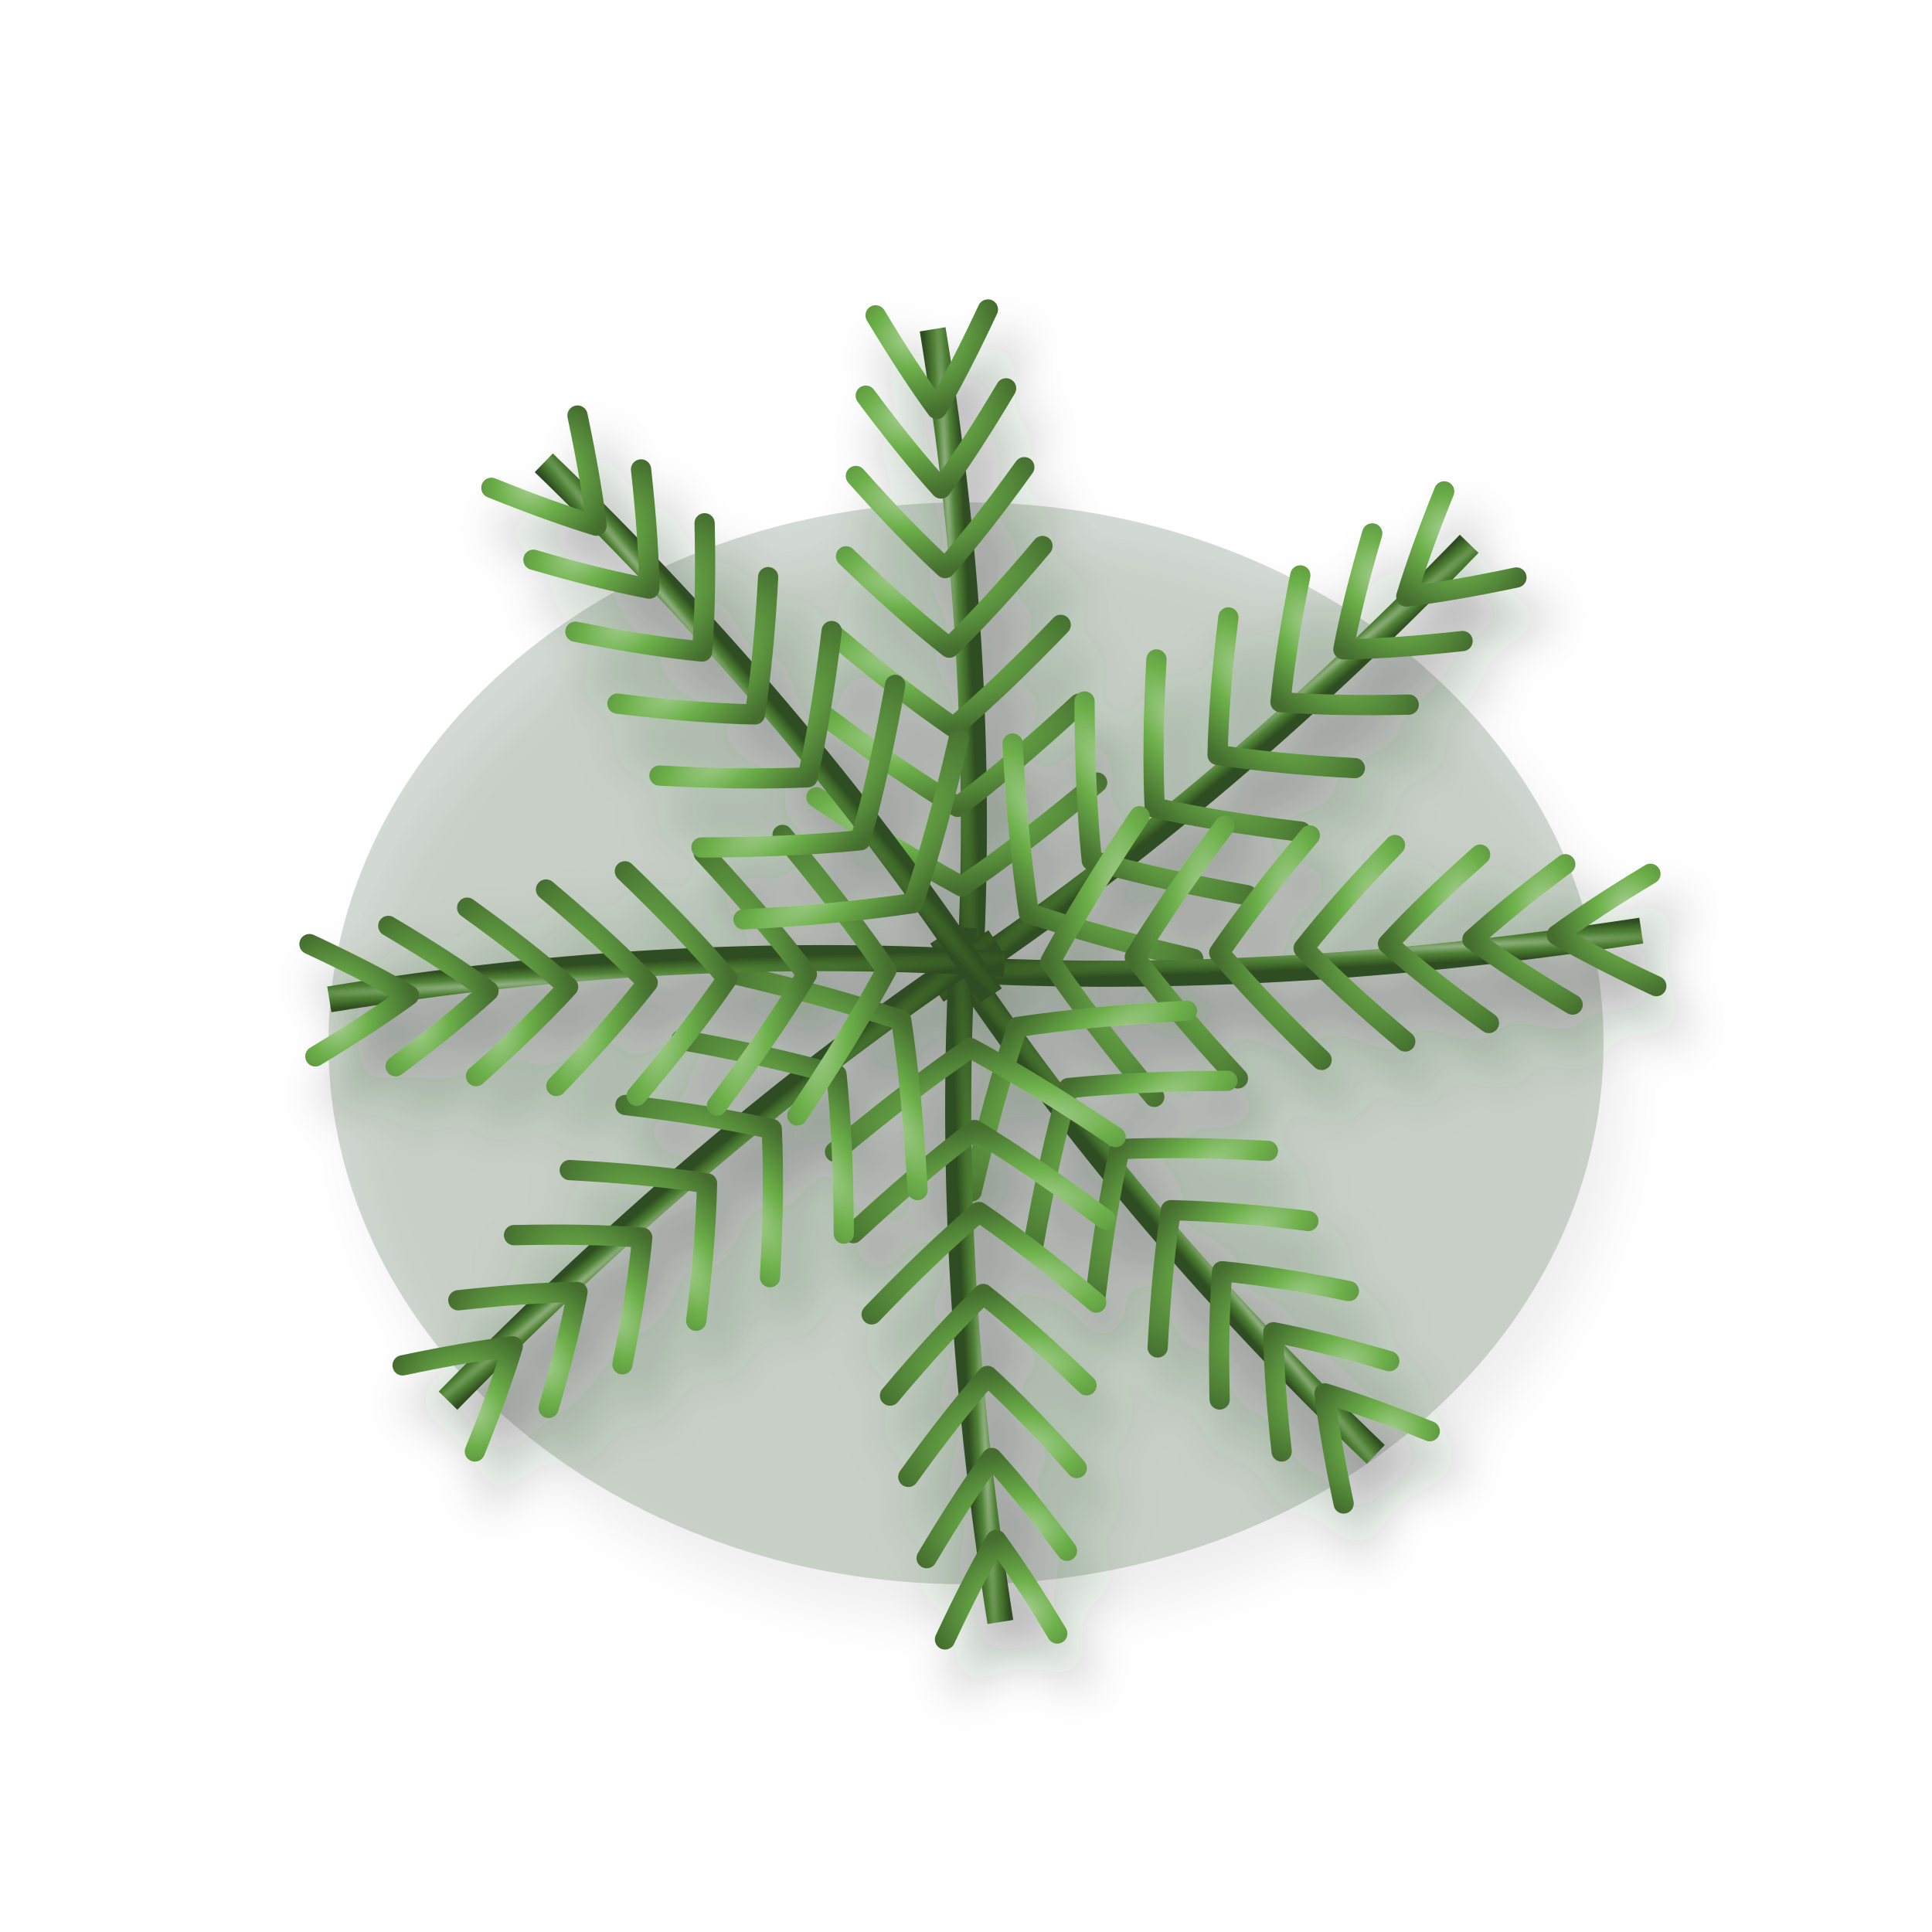
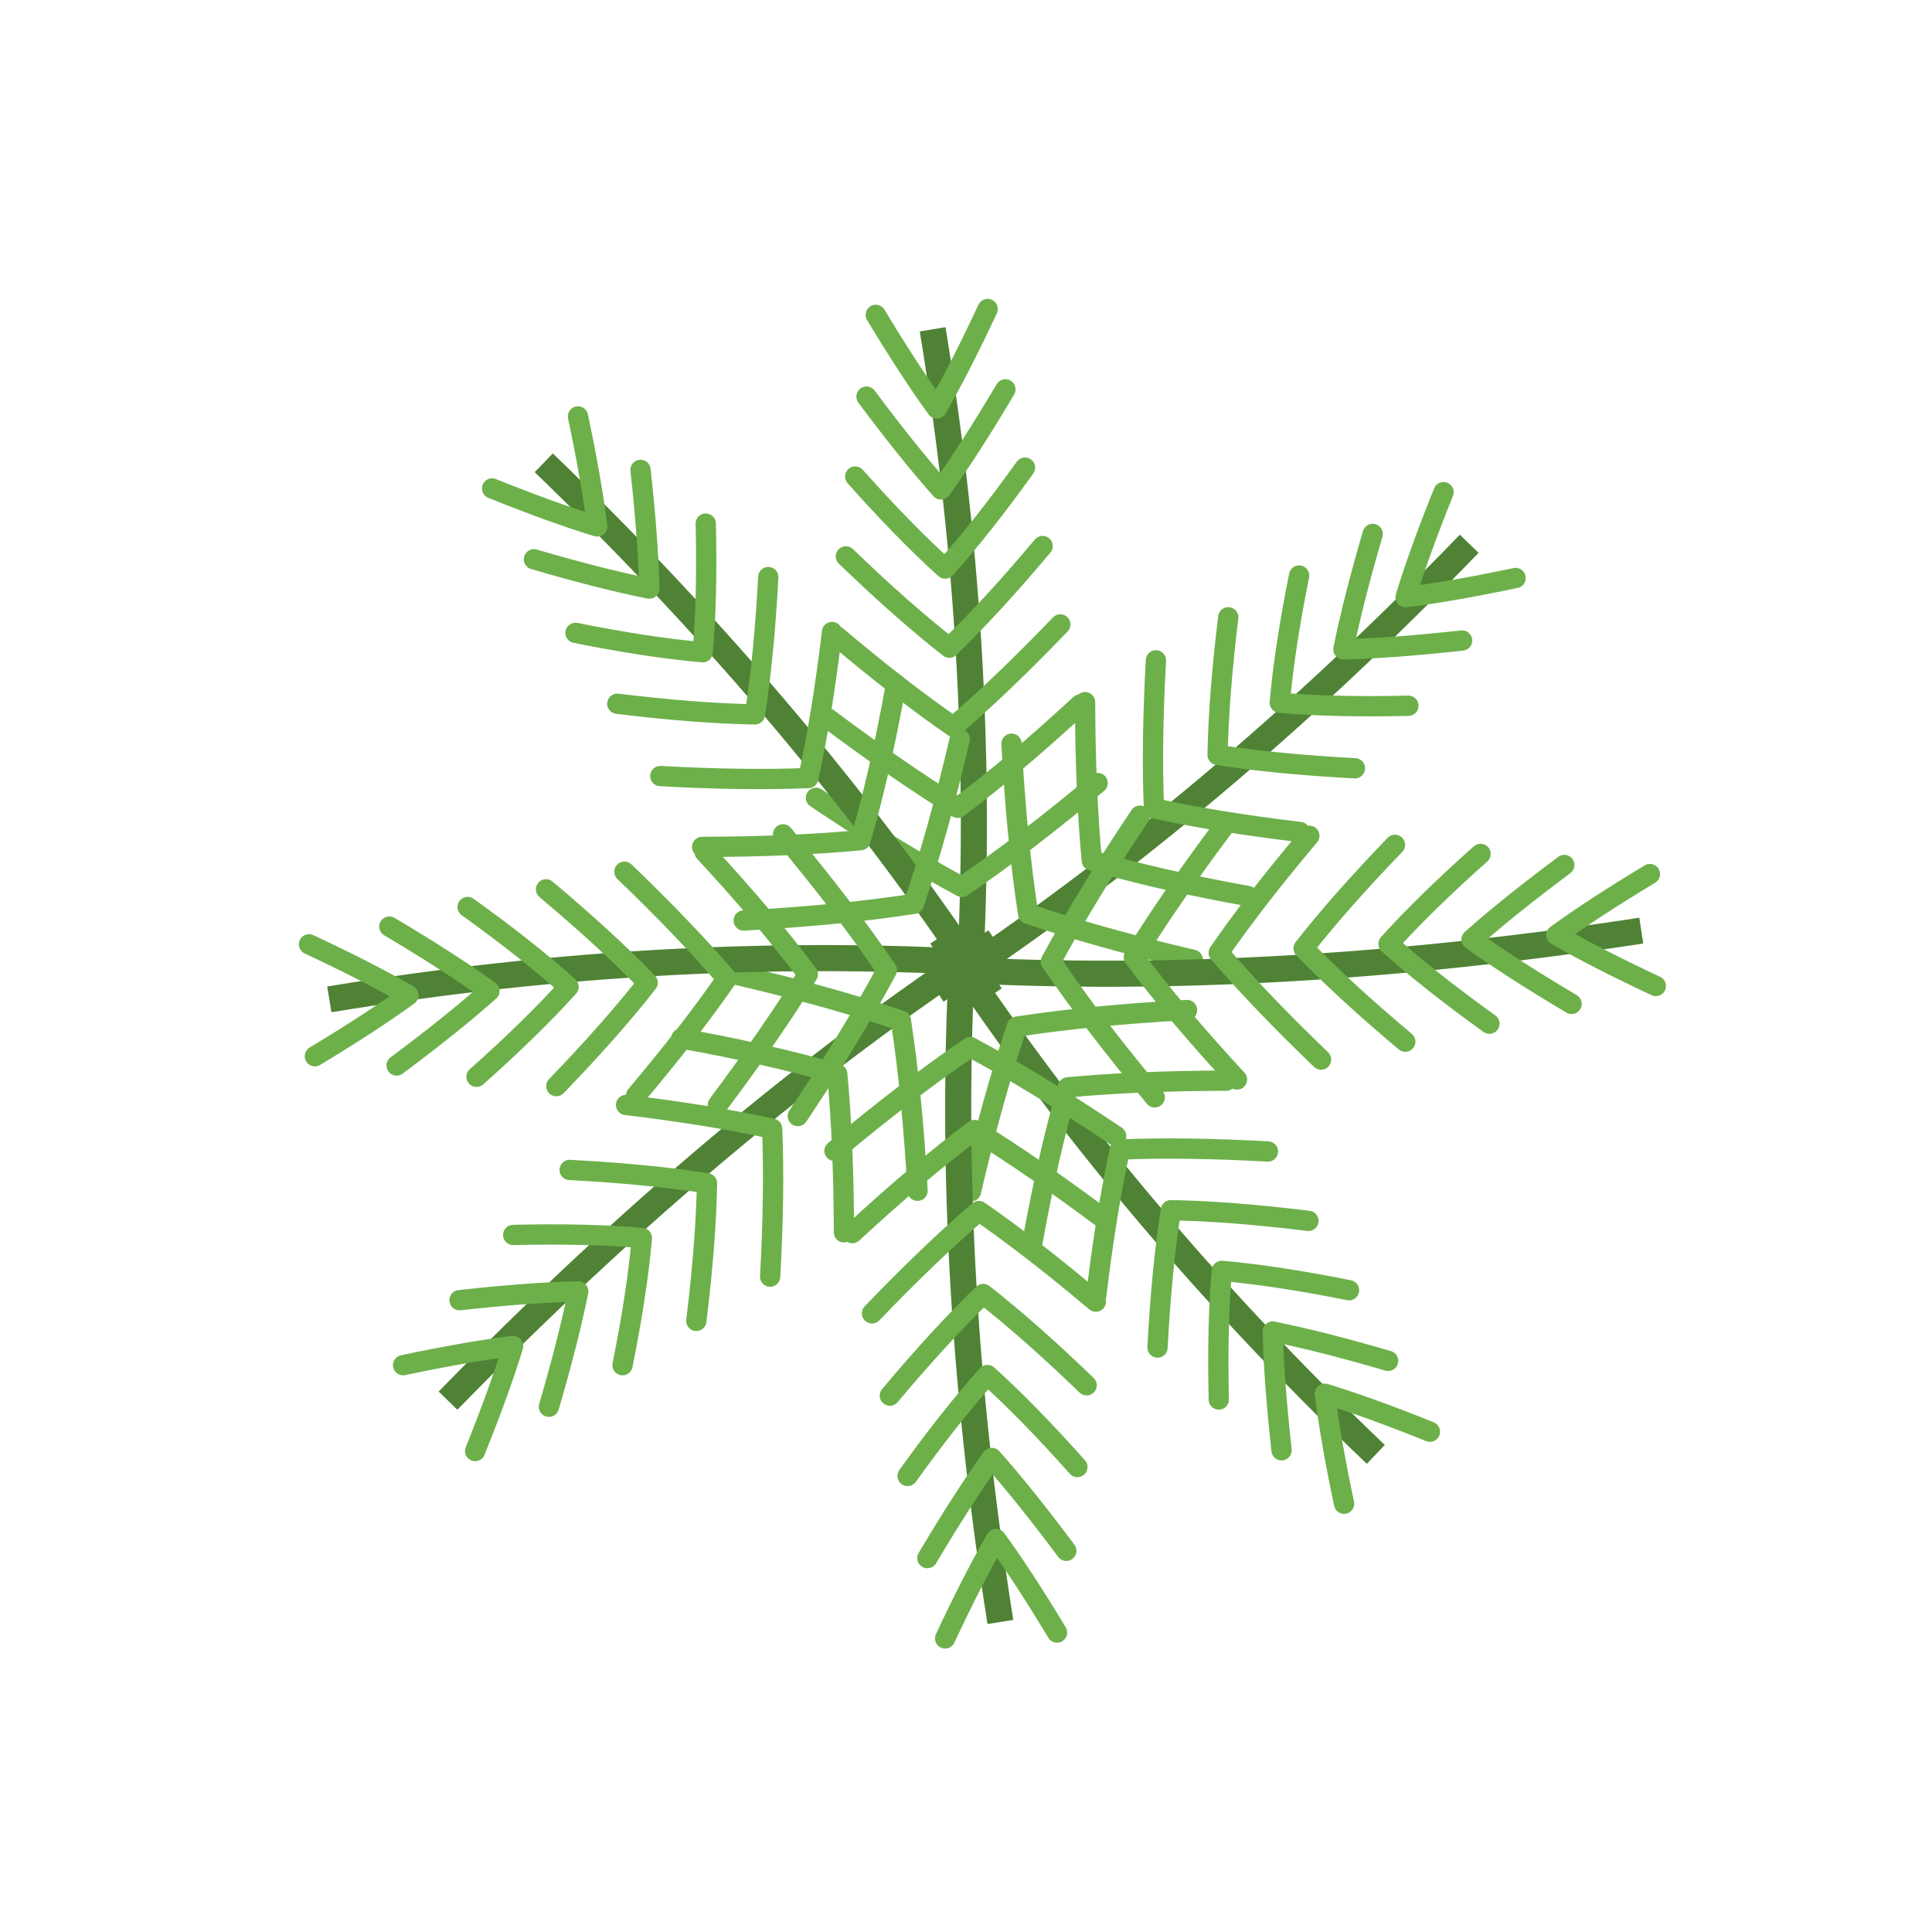
<svg xmlns="http://www.w3.org/2000/svg" viewBox="-50 -50 100 100" width="100" height="100" role="img" aria-label="Finocchio">
-   <defs>
-     <radialGradient id="leafA" cx="30%" cy="24%" r="82%">
-       <stop stop-color="#aad196" />
-       <stop offset=".4" stop-color="#6db04a" />
-       <stop offset="1" stop-color="#446d2e" />
-     </radialGradient>
-     <radialGradient id="leafB" cx="30%" cy="24%" r="82%">
-       <stop stop-color="#92b282" />
-       <stop offset=".42" stop-color="#4f8235" />
-       <stop offset="1" stop-color="#2f4e20" />
-     </radialGradient>
-     <radialGradient id="leafYoung">
-       <stop stop-color="#c5dfb7" />
-       <stop offset="1" stop-color="#6db04a" />
-     </radialGradient>
-     <radialGradient id="fruitRed" cx="30%" cy="24%">
-       <stop stop-color="#ff9b83" />
-       <stop offset=".35" stop-color="#dfe6c0" />
-       <stop offset="1" stop-color="#6d2026" />
-     </radialGradient>
-     <radialGradient id="fruitGreen" cx="30%" cy="24%">
-       <stop stop-color="#b6dc79" />
-       <stop offset=".4" stop-color="#5e9849" />
-       <stop offset="1" stop-color="#264a30" />
-     </radialGradient>
-     <radialGradient id="fruitOrange">
-       <stop stop-color="#ffd376" />
-       <stop offset=".42" stop-color="#e78934" />
-       <stop offset="1" stop-color="#7a321f" />
-     </radialGradient>
-     <radialGradient id="fruitPurple">
-       <stop stop-color="#c498ca" />
-       <stop offset=".42" stop-color="#70467e" />
-       <stop offset="1" stop-color="#2a193d" />
-     </radialGradient>
-     <radialGradient id="headGreen">
-       <stop stop-color="#a3c77c" />
-       <stop offset="1" stop-color="#456d43" />
-     </radialGradient>
-     <radialGradient id="headCream">
-       <stop stop-color="#fffcec" />
-       <stop offset="1" stop-color="#b8aa7b" />
-     </radialGradient>
-     <filter id="depth" x="-24%" y="-24%" width="160%" height="170%">
-       <feDropShadow dx="1" dy="2" stdDeviation="1.25" flood-color="#132315" flood-opacity=".38" />
-     </filter>
-   </defs>
-   <g filter="url(#depth)" style="isolation:isolate">
-     <ellipse cy="4" rx="33" ry="28" fill="#122415" opacity=".17" />
+   <g>
    <g transform="rotate(-3)">
-       <path d="M0 2 Q2 -15 0 -33" stroke="url(#leafB)" stroke-width="1.35" fill="none" />
-       <path d="M0 -4.125 q3.273 -2 7.273 -5 M0 -4.125 q-3.273 -2 -7.273 -5" fill="none" stroke="url(#leafA)" stroke-width="1.05" stroke-linecap="round" />
-       <path d="M0 -8.25 q2.945 -2 6.545 -5 M0 -8.25 q-2.945 -2 -6.545 -5" fill="none" stroke="url(#leafA)" stroke-width="1.05" stroke-linecap="round" />
-       <path d="M0 -12.375 q2.618 -2 5.818 -5 M0 -12.375 q-2.618 -2 -5.818 -5" fill="none" stroke="url(#leafA)" stroke-width="1.05" stroke-linecap="round" />
-       <path d="M0 -16.5 q2.291 -2 5.091 -5 M0 -16.5 q-2.291 -2 -5.091 -5" fill="none" stroke="url(#leafA)" stroke-width="1.05" stroke-linecap="round" />
-       <path d="M0 -20.625 q1.964 -2 4.364 -5 M0 -20.625 q-1.964 -2 -4.364 -5" fill="none" stroke="url(#leafA)" stroke-width="1.05" stroke-linecap="round" />
-       <path d="M0 -24.75 q1.636 -2 3.636 -5 M0 -24.75 q-1.636 -2 -3.636 -5" fill="none" stroke="url(#leafA)" stroke-width="1.05" stroke-linecap="round" />
-       <path d="M0 -28.875 q1.309 -2 2.909 -5 M0 -28.875 q-1.309 -2 -2.909 -5" fill="none" stroke="url(#leafA)" stroke-width="1.05" stroke-linecap="round" />
+       <path d="M0 2 Q2 -15 0 -33" stroke="#4f8235" stroke-width="1.35" fill="none" />
+       <path d="M0 -4.1 q3.3 -2 7.3 -5 M0 -4.1 q-3.3 -2 -7.3 -5" fill="none" stroke="#6db04a" stroke-width="1.05" stroke-linecap="round" />
+       <path d="M0 -8.2 q3 -2 6.6 -5 M0 -8.2 q-2.9 -2 -6.5 -5" fill="none" stroke="#6db04a" stroke-width="1.05" stroke-linecap="round" />
+       <path d="M0 -12.4 q2.6 -2 5.8 -5 M0 -12.4 q-2.6 -2 -5.8 -5" fill="none" stroke="#6db04a" stroke-width="1.05" stroke-linecap="round" />
+       <path d="M0 -16.5 q2.3 -2 5.1 -5 M0 -16.5 q-2.3 -2 -5.1 -5" fill="none" stroke="#6db04a" stroke-width="1.05" stroke-linecap="round" />
+       <path d="M0 -20.6 q2 -2 4.4 -5 M0 -20.6 q-2 -2 -4.4 -5" fill="none" stroke="#6db04a" stroke-width="1.05" stroke-linecap="round" />
+       <path d="M0 -24.7 q1.6 -2 3.6 -5 M0 -24.7 q-1.6 -2 -3.6 -5" fill="none" stroke="#6db04a" stroke-width="1.05" stroke-linecap="round" />
+       <path d="M0 -28.9 q1.3 -2 2.9 -5 M0 -28.9 q-1.3 -2 -2.9 -5" fill="none" stroke="#6db04a" stroke-width="1.05" stroke-linecap="round" />
    </g>
    <g transform="rotate(50)">
-       <path d="M0 2 Q2 -15 0 -34" stroke="url(#leafB)" stroke-width="1.35" fill="none" />
-       <path d="M0 -4.25 q3.273 -2 7.273 -5 M0 -4.25 q-3.273 -2 -7.273 -5" fill="none" stroke="url(#leafA)" stroke-width="1.05" stroke-linecap="round" />
-       <path d="M0 -8.5 q2.945 -2 6.545 -5 M0 -8.5 q-2.945 -2 -6.545 -5" fill="none" stroke="url(#leafA)" stroke-width="1.05" stroke-linecap="round" />
-       <path d="M0 -12.75 q2.618 -2 5.818 -5 M0 -12.75 q-2.618 -2 -5.818 -5" fill="none" stroke="url(#leafA)" stroke-width="1.05" stroke-linecap="round" />
-       <path d="M0 -17 q2.291 -2 5.091 -5 M0 -17 q-2.291 -2 -5.091 -5" fill="none" stroke="url(#leafA)" stroke-width="1.05" stroke-linecap="round" />
-       <path d="M0 -21.25 q1.964 -2 4.364 -5 M0 -21.25 q-1.964 -2 -4.364 -5" fill="none" stroke="url(#leafA)" stroke-width="1.05" stroke-linecap="round" />
-       <path d="M0 -25.5 q1.636 -2 3.636 -5 M0 -25.5 q-1.636 -2 -3.636 -5" fill="none" stroke="url(#leafA)" stroke-width="1.05" stroke-linecap="round" />
-       <path d="M0 -29.75 q1.309 -2 2.909 -5 M0 -29.75 q-1.309 -2 -2.909 -5" fill="none" stroke="url(#leafA)" stroke-width="1.05" stroke-linecap="round" />
+       <path d="M0 2 Q2 -15 0 -34" stroke="#4f8235" stroke-width="1.35" fill="none" />
+       <path d="M0 -4.2 q3.3 -2 7.3 -5 M0 -4.2 q-3.3 -2 -7.3 -5" fill="none" stroke="#6db04a" stroke-width="1.05" stroke-linecap="round" />
+       <path d="M0 -8.5 q3 -2 6.6 -5 M0 -8.5 q-2.9 -2 -6.5 -5" fill="none" stroke="#6db04a" stroke-width="1.05" stroke-linecap="round" />
+       <path d="M0 -12.7 q2.6 -2 5.8 -5 M0 -12.7 q-2.6 -2 -5.8 -5" fill="none" stroke="#6db04a" stroke-width="1.05" stroke-linecap="round" />
+       <path d="M0 -17 q2.3 -2 5.1 -5 M0 -17 q-2.3 -2 -5.1 -5" fill="none" stroke="#6db04a" stroke-width="1.05" stroke-linecap="round" />
+       <path d="M0 -21.2 q2 -2 4.4 -5 M0 -21.2 q-2 -2 -4.4 -5" fill="none" stroke="#6db04a" stroke-width="1.05" stroke-linecap="round" />
+       <path d="M0 -25.5 q1.6 -2 3.6 -5 M0 -25.5 q-1.6 -2 -3.6 -5" fill="none" stroke="#6db04a" stroke-width="1.05" stroke-linecap="round" />
+       <path d="M0 -29.7 q1.3 -2 2.9 -5 M0 -29.7 q-1.3 -2 -2.9 -5" fill="none" stroke="#6db04a" stroke-width="1.05" stroke-linecap="round" />
    </g>
    <g transform="rotate(87)">
-       <path d="M0 2 Q2 -15 0 -35" stroke="url(#leafB)" stroke-width="1.35" fill="none" />
-       <path d="M0 -4.375 q3.273 -2 7.273 -5 M0 -4.375 q-3.273 -2 -7.273 -5" fill="none" stroke="url(#leafA)" stroke-width="1.05" stroke-linecap="round" />
-       <path d="M0 -8.75 q2.945 -2 6.545 -5 M0 -8.75 q-2.945 -2 -6.545 -5" fill="none" stroke="url(#leafA)" stroke-width="1.05" stroke-linecap="round" />
-       <path d="M0 -13.125 q2.618 -2 5.818 -5 M0 -13.125 q-2.618 -2 -5.818 -5" fill="none" stroke="url(#leafA)" stroke-width="1.05" stroke-linecap="round" />
-       <path d="M0 -17.5 q2.291 -2 5.091 -5 M0 -17.5 q-2.291 -2 -5.091 -5" fill="none" stroke="url(#leafA)" stroke-width="1.05" stroke-linecap="round" />
-       <path d="M0 -21.875 q1.964 -2 4.364 -5 M0 -21.875 q-1.964 -2 -4.364 -5" fill="none" stroke="url(#leafA)" stroke-width="1.05" stroke-linecap="round" />
-       <path d="M0 -26.25 q1.636 -2 3.636 -5 M0 -26.25 q-1.636 -2 -3.636 -5" fill="none" stroke="url(#leafA)" stroke-width="1.05" stroke-linecap="round" />
-       <path d="M0 -30.625 q1.309 -2 2.909 -5 M0 -30.625 q-1.309 -2 -2.909 -5" fill="none" stroke="url(#leafA)" stroke-width="1.05" stroke-linecap="round" />
+       <path d="M0 2 Q2 -15 0 -35" stroke="#4f8235" stroke-width="1.35" fill="none" />
+       <path d="M0 -4.4 q3.3 -2 7.3 -5 M0 -4.4 q-3.3 -2 -7.3 -5" fill="none" stroke="#6db04a" stroke-width="1.05" stroke-linecap="round" />
+       <path d="M0 -8.7 q3 -2 6.6 -5 M0 -8.7 q-2.9 -2 -6.5 -5" fill="none" stroke="#6db04a" stroke-width="1.05" stroke-linecap="round" />
+       <path d="M0 -13.1 q2.6 -2 5.8 -5 M0 -13.1 q-2.6 -2 -5.8 -5" fill="none" stroke="#6db04a" stroke-width="1.05" stroke-linecap="round" />
+       <path d="M0 -17.5 q2.3 -2 5.1 -5 M0 -17.5 q-2.3 -2 -5.1 -5" fill="none" stroke="#6db04a" stroke-width="1.05" stroke-linecap="round" />
+       <path d="M0 -21.9 q2 -2 4.4 -5 M0 -21.9 q-2 -2 -4.4 -5" fill="none" stroke="#6db04a" stroke-width="1.05" stroke-linecap="round" />
+       <path d="M0 -26.2 q1.6 -2 3.6 -5 M0 -26.2 q-1.6 -2 -3.6 -5" fill="none" stroke="#6db04a" stroke-width="1.05" stroke-linecap="round" />
+       <path d="M0 -30.6 q1.3 -2 2.9 -5 M0 -30.6 q-1.3 -2 -2.9 -5" fill="none" stroke="#6db04a" stroke-width="1.05" stroke-linecap="round" />
    </g>
    <g transform="rotate(140)">
-       <path d="M0 2 Q2 -15 0 -33" stroke="url(#leafB)" stroke-width="1.35" fill="none" />
-       <path d="M0 -4.125 q3.273 -2 7.273 -5 M0 -4.125 q-3.273 -2 -7.273 -5" fill="none" stroke="url(#leafA)" stroke-width="1.05" stroke-linecap="round" />
-       <path d="M0 -8.25 q2.945 -2 6.545 -5 M0 -8.25 q-2.945 -2 -6.545 -5" fill="none" stroke="url(#leafA)" stroke-width="1.05" stroke-linecap="round" />
-       <path d="M0 -12.375 q2.618 -2 5.818 -5 M0 -12.375 q-2.618 -2 -5.818 -5" fill="none" stroke="url(#leafA)" stroke-width="1.05" stroke-linecap="round" />
-       <path d="M0 -16.5 q2.291 -2 5.091 -5 M0 -16.5 q-2.291 -2 -5.091 -5" fill="none" stroke="url(#leafA)" stroke-width="1.05" stroke-linecap="round" />
-       <path d="M0 -20.625 q1.964 -2 4.364 -5 M0 -20.625 q-1.964 -2 -4.364 -5" fill="none" stroke="url(#leafA)" stroke-width="1.05" stroke-linecap="round" />
-       <path d="M0 -24.75 q1.636 -2 3.636 -5 M0 -24.75 q-1.636 -2 -3.636 -5" fill="none" stroke="url(#leafA)" stroke-width="1.05" stroke-linecap="round" />
-       <path d="M0 -28.875 q1.309 -2 2.909 -5 M0 -28.875 q-1.309 -2 -2.909 -5" fill="none" stroke="url(#leafA)" stroke-width="1.05" stroke-linecap="round" />
+       <path d="M0 2 Q2 -15 0 -33" stroke="#4f8235" stroke-width="1.35" fill="none" />
+       <path d="M0 -4.1 q3.3 -2 7.3 -5 M0 -4.1 q-3.3 -2 -7.3 -5" fill="none" stroke="#6db04a" stroke-width="1.05" stroke-linecap="round" />
+       <path d="M0 -8.2 q3 -2 6.6 -5 M0 -8.2 q-2.9 -2 -6.5 -5" fill="none" stroke="#6db04a" stroke-width="1.05" stroke-linecap="round" />
+       <path d="M0 -12.4 q2.6 -2 5.8 -5 M0 -12.4 q-2.6 -2 -5.8 -5" fill="none" stroke="#6db04a" stroke-width="1.05" stroke-linecap="round" />
+       <path d="M0 -16.5 q2.3 -2 5.1 -5 M0 -16.5 q-2.3 -2 -5.1 -5" fill="none" stroke="#6db04a" stroke-width="1.05" stroke-linecap="round" />
+       <path d="M0 -20.6 q2 -2 4.4 -5 M0 -20.6 q-2 -2 -4.4 -5" fill="none" stroke="#6db04a" stroke-width="1.05" stroke-linecap="round" />
+       <path d="M0 -24.7 q1.6 -2 3.6 -5 M0 -24.7 q-1.6 -2 -3.6 -5" fill="none" stroke="#6db04a" stroke-width="1.05" stroke-linecap="round" />
+       <path d="M0 -28.9 q1.3 -2 2.9 -5 M0 -28.9 q-1.3 -2 -2.9 -5" fill="none" stroke="#6db04a" stroke-width="1.05" stroke-linecap="round" />
    </g>
    <g transform="rotate(177)">
-       <path d="M0 2 Q2 -15 0 -34" stroke="url(#leafB)" stroke-width="1.35" fill="none" />
-       <path d="M0 -4.25 q3.273 -2 7.273 -5 M0 -4.25 q-3.273 -2 -7.273 -5" fill="none" stroke="url(#leafA)" stroke-width="1.05" stroke-linecap="round" />
-       <path d="M0 -8.5 q2.945 -2 6.545 -5 M0 -8.5 q-2.945 -2 -6.545 -5" fill="none" stroke="url(#leafA)" stroke-width="1.05" stroke-linecap="round" />
-       <path d="M0 -12.75 q2.618 -2 5.818 -5 M0 -12.75 q-2.618 -2 -5.818 -5" fill="none" stroke="url(#leafA)" stroke-width="1.05" stroke-linecap="round" />
-       <path d="M0 -17 q2.291 -2 5.091 -5 M0 -17 q-2.291 -2 -5.091 -5" fill="none" stroke="url(#leafA)" stroke-width="1.05" stroke-linecap="round" />
-       <path d="M0 -21.25 q1.964 -2 4.364 -5 M0 -21.25 q-1.964 -2 -4.364 -5" fill="none" stroke="url(#leafA)" stroke-width="1.05" stroke-linecap="round" />
-       <path d="M0 -25.5 q1.636 -2 3.636 -5 M0 -25.5 q-1.636 -2 -3.636 -5" fill="none" stroke="url(#leafA)" stroke-width="1.05" stroke-linecap="round" />
-       <path d="M0 -29.75 q1.309 -2 2.909 -5 M0 -29.75 q-1.309 -2 -2.909 -5" fill="none" stroke="url(#leafA)" stroke-width="1.05" stroke-linecap="round" />
+       <path d="M0 2 Q2 -15 0 -34" stroke="#4f8235" stroke-width="1.35" fill="none" />
+       <path d="M0 -4.2 q3.3 -2 7.3 -5 M0 -4.2 q-3.3 -2 -7.3 -5" fill="none" stroke="#6db04a" stroke-width="1.05" stroke-linecap="round" />
+       <path d="M0 -8.5 q3 -2 6.6 -5 M0 -8.5 q-2.9 -2 -6.5 -5" fill="none" stroke="#6db04a" stroke-width="1.05" stroke-linecap="round" />
+       <path d="M0 -12.7 q2.6 -2 5.8 -5 M0 -12.7 q-2.6 -2 -5.8 -5" fill="none" stroke="#6db04a" stroke-width="1.05" stroke-linecap="round" />
+       <path d="M0 -17 q2.3 -2 5.1 -5 M0 -17 q-2.3 -2 -5.1 -5" fill="none" stroke="#6db04a" stroke-width="1.05" stroke-linecap="round" />
+       <path d="M0 -21.2 q2 -2 4.4 -5 M0 -21.2 q-2 -2 -4.4 -5" fill="none" stroke="#6db04a" stroke-width="1.05" stroke-linecap="round" />
+       <path d="M0 -25.5 q1.6 -2 3.6 -5 M0 -25.5 q-1.6 -2 -3.6 -5" fill="none" stroke="#6db04a" stroke-width="1.05" stroke-linecap="round" />
+       <path d="M0 -29.7 q1.3 -2 2.9 -5 M0 -29.7 q-1.3 -2 -2.9 -5" fill="none" stroke="#6db04a" stroke-width="1.05" stroke-linecap="round" />
    </g>
    <g transform="rotate(230)">
-       <path d="M0 2 Q2 -15 0 -35" stroke="url(#leafB)" stroke-width="1.35" fill="none" />
-       <path d="M0 -4.375 q3.273 -2 7.273 -5 M0 -4.375 q-3.273 -2 -7.273 -5" fill="none" stroke="url(#leafA)" stroke-width="1.05" stroke-linecap="round" />
-       <path d="M0 -8.75 q2.945 -2 6.545 -5 M0 -8.75 q-2.945 -2 -6.545 -5" fill="none" stroke="url(#leafA)" stroke-width="1.05" stroke-linecap="round" />
-       <path d="M0 -13.125 q2.618 -2 5.818 -5 M0 -13.125 q-2.618 -2 -5.818 -5" fill="none" stroke="url(#leafA)" stroke-width="1.05" stroke-linecap="round" />
-       <path d="M0 -17.5 q2.291 -2 5.091 -5 M0 -17.5 q-2.291 -2 -5.091 -5" fill="none" stroke="url(#leafA)" stroke-width="1.05" stroke-linecap="round" />
-       <path d="M0 -21.875 q1.964 -2 4.364 -5 M0 -21.875 q-1.964 -2 -4.364 -5" fill="none" stroke="url(#leafA)" stroke-width="1.05" stroke-linecap="round" />
-       <path d="M0 -26.25 q1.636 -2 3.636 -5 M0 -26.25 q-1.636 -2 -3.636 -5" fill="none" stroke="url(#leafA)" stroke-width="1.05" stroke-linecap="round" />
-       <path d="M0 -30.625 q1.309 -2 2.909 -5 M0 -30.625 q-1.309 -2 -2.909 -5" fill="none" stroke="url(#leafA)" stroke-width="1.05" stroke-linecap="round" />
+       <path d="M0 2 Q2 -15 0 -35" stroke="#4f8235" stroke-width="1.35" fill="none" />
+       <path d="M0 -4.4 q3.3 -2 7.3 -5 M0 -4.4 q-3.3 -2 -7.3 -5" fill="none" stroke="#6db04a" stroke-width="1.05" stroke-linecap="round" />
+       <path d="M0 -8.7 q3 -2 6.6 -5 M0 -8.7 q-2.9 -2 -6.5 -5" fill="none" stroke="#6db04a" stroke-width="1.05" stroke-linecap="round" />
+       <path d="M0 -13.1 q2.6 -2 5.8 -5 M0 -13.1 q-2.6 -2 -5.8 -5" fill="none" stroke="#6db04a" stroke-width="1.05" stroke-linecap="round" />
+       <path d="M0 -17.5 q2.3 -2 5.1 -5 M0 -17.5 q-2.3 -2 -5.1 -5" fill="none" stroke="#6db04a" stroke-width="1.05" stroke-linecap="round" />
+       <path d="M0 -21.9 q2 -2 4.4 -5 M0 -21.9 q-2 -2 -4.4 -5" fill="none" stroke="#6db04a" stroke-width="1.05" stroke-linecap="round" />
+       <path d="M0 -26.2 q1.6 -2 3.6 -5 M0 -26.2 q-1.6 -2 -3.6 -5" fill="none" stroke="#6db04a" stroke-width="1.05" stroke-linecap="round" />
+       <path d="M0 -30.6 q1.3 -2 2.9 -5 M0 -30.6 q-1.3 -2 -2.9 -5" fill="none" stroke="#6db04a" stroke-width="1.05" stroke-linecap="round" />
    </g>
    <g transform="rotate(267)">
-       <path d="M0 2 Q2 -15 0 -33" stroke="url(#leafB)" stroke-width="1.35" fill="none" />
-       <path d="M0 -4.125 q3.273 -2 7.273 -5 M0 -4.125 q-3.273 -2 -7.273 -5" fill="none" stroke="url(#leafA)" stroke-width="1.05" stroke-linecap="round" />
-       <path d="M0 -8.25 q2.945 -2 6.545 -5 M0 -8.25 q-2.945 -2 -6.545 -5" fill="none" stroke="url(#leafA)" stroke-width="1.05" stroke-linecap="round" />
-       <path d="M0 -12.375 q2.618 -2 5.818 -5 M0 -12.375 q-2.618 -2 -5.818 -5" fill="none" stroke="url(#leafA)" stroke-width="1.05" stroke-linecap="round" />
-       <path d="M0 -16.5 q2.291 -2 5.091 -5 M0 -16.5 q-2.291 -2 -5.091 -5" fill="none" stroke="url(#leafA)" stroke-width="1.05" stroke-linecap="round" />
-       <path d="M0 -20.625 q1.964 -2 4.364 -5 M0 -20.625 q-1.964 -2 -4.364 -5" fill="none" stroke="url(#leafA)" stroke-width="1.05" stroke-linecap="round" />
-       <path d="M0 -24.75 q1.636 -2 3.636 -5 M0 -24.75 q-1.636 -2 -3.636 -5" fill="none" stroke="url(#leafA)" stroke-width="1.05" stroke-linecap="round" />
-       <path d="M0 -28.875 q1.309 -2 2.909 -5 M0 -28.875 q-1.309 -2 -2.909 -5" fill="none" stroke="url(#leafA)" stroke-width="1.05" stroke-linecap="round" />
+       <path d="M0 2 Q2 -15 0 -33" stroke="#4f8235" stroke-width="1.35" fill="none" />
+       <path d="M0 -4.1 q3.3 -2 7.3 -5 M0 -4.1 q-3.3 -2 -7.3 -5" fill="none" stroke="#6db04a" stroke-width="1.05" stroke-linecap="round" />
+       <path d="M0 -8.2 q3 -2 6.6 -5 M0 -8.2 q-2.9 -2 -6.5 -5" fill="none" stroke="#6db04a" stroke-width="1.05" stroke-linecap="round" />
+       <path d="M0 -12.4 q2.6 -2 5.8 -5 M0 -12.4 q-2.6 -2 -5.8 -5" fill="none" stroke="#6db04a" stroke-width="1.05" stroke-linecap="round" />
+       <path d="M0 -16.5 q2.3 -2 5.1 -5 M0 -16.5 q-2.3 -2 -5.1 -5" fill="none" stroke="#6db04a" stroke-width="1.05" stroke-linecap="round" />
+       <path d="M0 -20.6 q2 -2 4.4 -5 M0 -20.6 q-2 -2 -4.4 -5" fill="none" stroke="#6db04a" stroke-width="1.05" stroke-linecap="round" />
+       <path d="M0 -24.7 q1.6 -2 3.6 -5 M0 -24.7 q-1.6 -2 -3.6 -5" fill="none" stroke="#6db04a" stroke-width="1.05" stroke-linecap="round" />
+       <path d="M0 -28.9 q1.3 -2 2.9 -5 M0 -28.9 q-1.3 -2 -2.9 -5" fill="none" stroke="#6db04a" stroke-width="1.05" stroke-linecap="round" />
    </g>
    <g transform="rotate(320)">
-       <path d="M0 2 Q2 -15 0 -34" stroke="url(#leafB)" stroke-width="1.35" fill="none" />
-       <path d="M0 -4.25 q3.273 -2 7.273 -5 M0 -4.25 q-3.273 -2 -7.273 -5" fill="none" stroke="url(#leafA)" stroke-width="1.05" stroke-linecap="round" />
-       <path d="M0 -8.5 q2.945 -2 6.545 -5 M0 -8.5 q-2.945 -2 -6.545 -5" fill="none" stroke="url(#leafA)" stroke-width="1.05" stroke-linecap="round" />
-       <path d="M0 -12.75 q2.618 -2 5.818 -5 M0 -12.75 q-2.618 -2 -5.818 -5" fill="none" stroke="url(#leafA)" stroke-width="1.05" stroke-linecap="round" />
-       <path d="M0 -17 q2.291 -2 5.091 -5 M0 -17 q-2.291 -2 -5.091 -5" fill="none" stroke="url(#leafA)" stroke-width="1.05" stroke-linecap="round" />
-       <path d="M0 -21.25 q1.964 -2 4.364 -5 M0 -21.25 q-1.964 -2 -4.364 -5" fill="none" stroke="url(#leafA)" stroke-width="1.05" stroke-linecap="round" />
-       <path d="M0 -25.5 q1.636 -2 3.636 -5 M0 -25.5 q-1.636 -2 -3.636 -5" fill="none" stroke="url(#leafA)" stroke-width="1.05" stroke-linecap="round" />
-       <path d="M0 -29.75 q1.309 -2 2.909 -5 M0 -29.75 q-1.309 -2 -2.909 -5" fill="none" stroke="url(#leafA)" stroke-width="1.05" stroke-linecap="round" />
+       <path d="M0 2 Q2 -15 0 -34" stroke="#4f8235" stroke-width="1.35" fill="none" />
+       <path d="M0 -4.2 q3.3 -2 7.3 -5 M0 -4.2 q-3.3 -2 -7.3 -5" fill="none" stroke="#6db04a" stroke-width="1.05" stroke-linecap="round" />
+       <path d="M0 -8.5 q3 -2 6.6 -5 M0 -8.5 q-2.9 -2 -6.5 -5" fill="none" stroke="#6db04a" stroke-width="1.05" stroke-linecap="round" />
+       <path d="M0 -12.7 q2.6 -2 5.8 -5 M0 -12.7 q-2.6 -2 -5.8 -5" fill="none" stroke="#6db04a" stroke-width="1.05" stroke-linecap="round" />
+       <path d="M0 -17 q2.3 -2 5.1 -5 M0 -17 q-2.3 -2 -5.1 -5" fill="none" stroke="#6db04a" stroke-width="1.05" stroke-linecap="round" />
+       <path d="M0 -21.2 q2 -2 4.4 -5 M0 -21.2 q-2 -2 -4.4 -5" fill="none" stroke="#6db04a" stroke-width="1.05" stroke-linecap="round" />
+       <path d="M0 -25.5 q1.6 -2 3.6 -5 M0 -25.5 q-1.6 -2 -3.6 -5" fill="none" stroke="#6db04a" stroke-width="1.05" stroke-linecap="round" />
+       <path d="M0 -29.7 q1.3 -2 2.9 -5 M0 -29.7 q-1.3 -2 -2.9 -5" fill="none" stroke="#6db04a" stroke-width="1.05" stroke-linecap="round" />
    </g>
  </g>
</svg>
